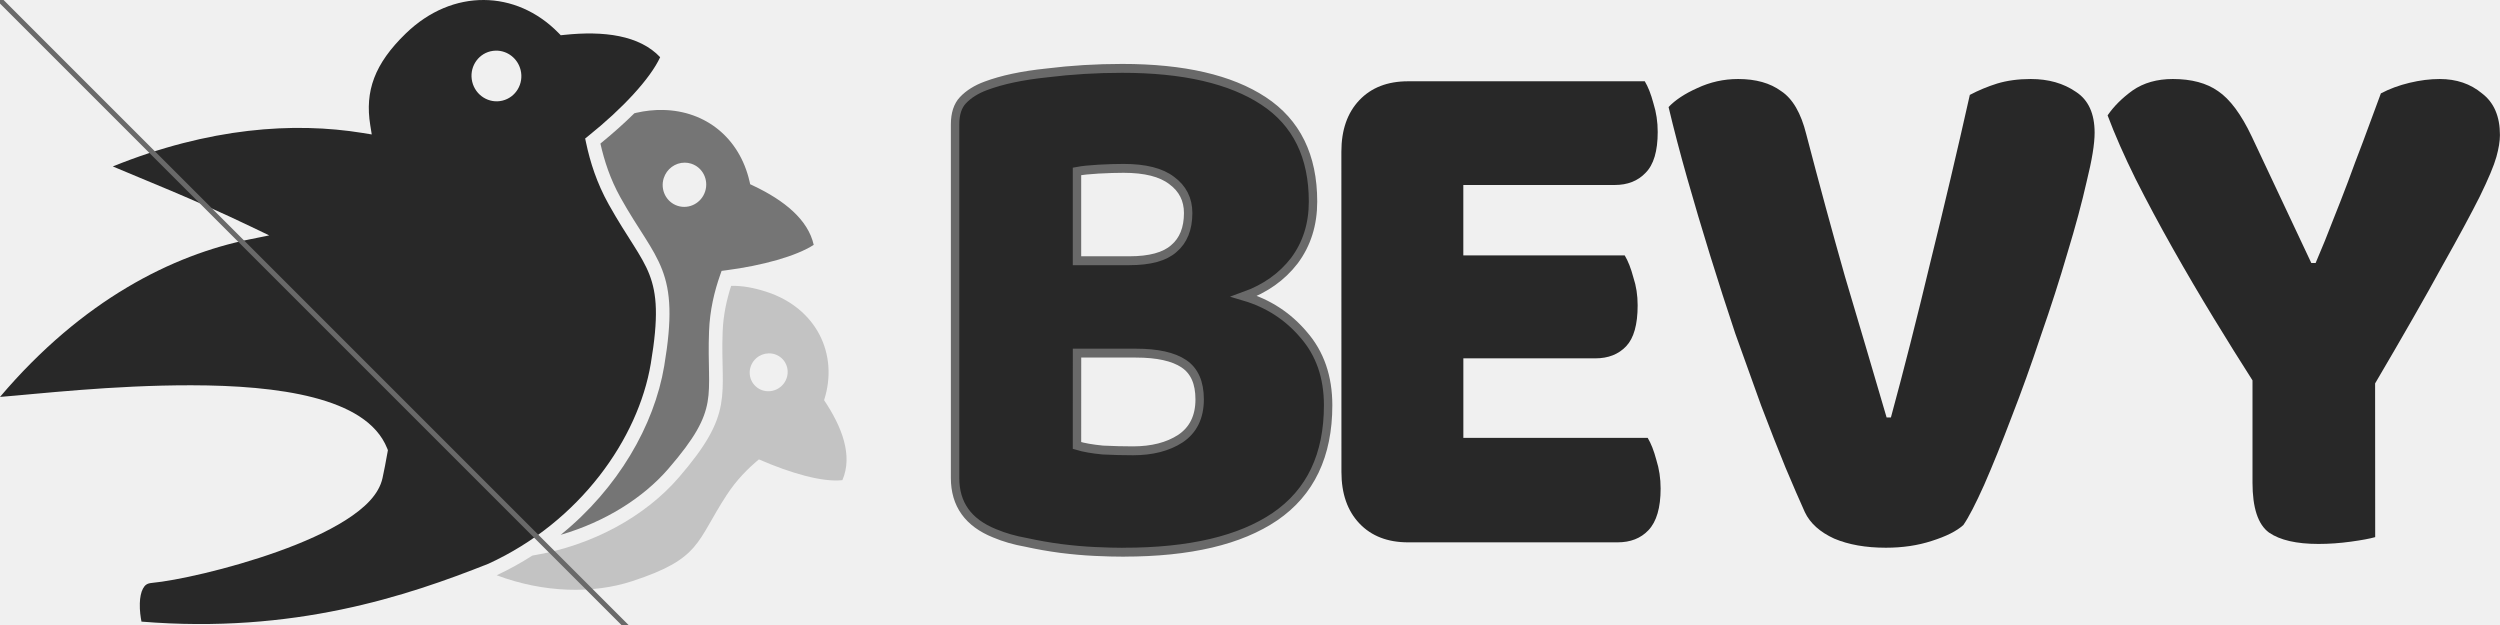
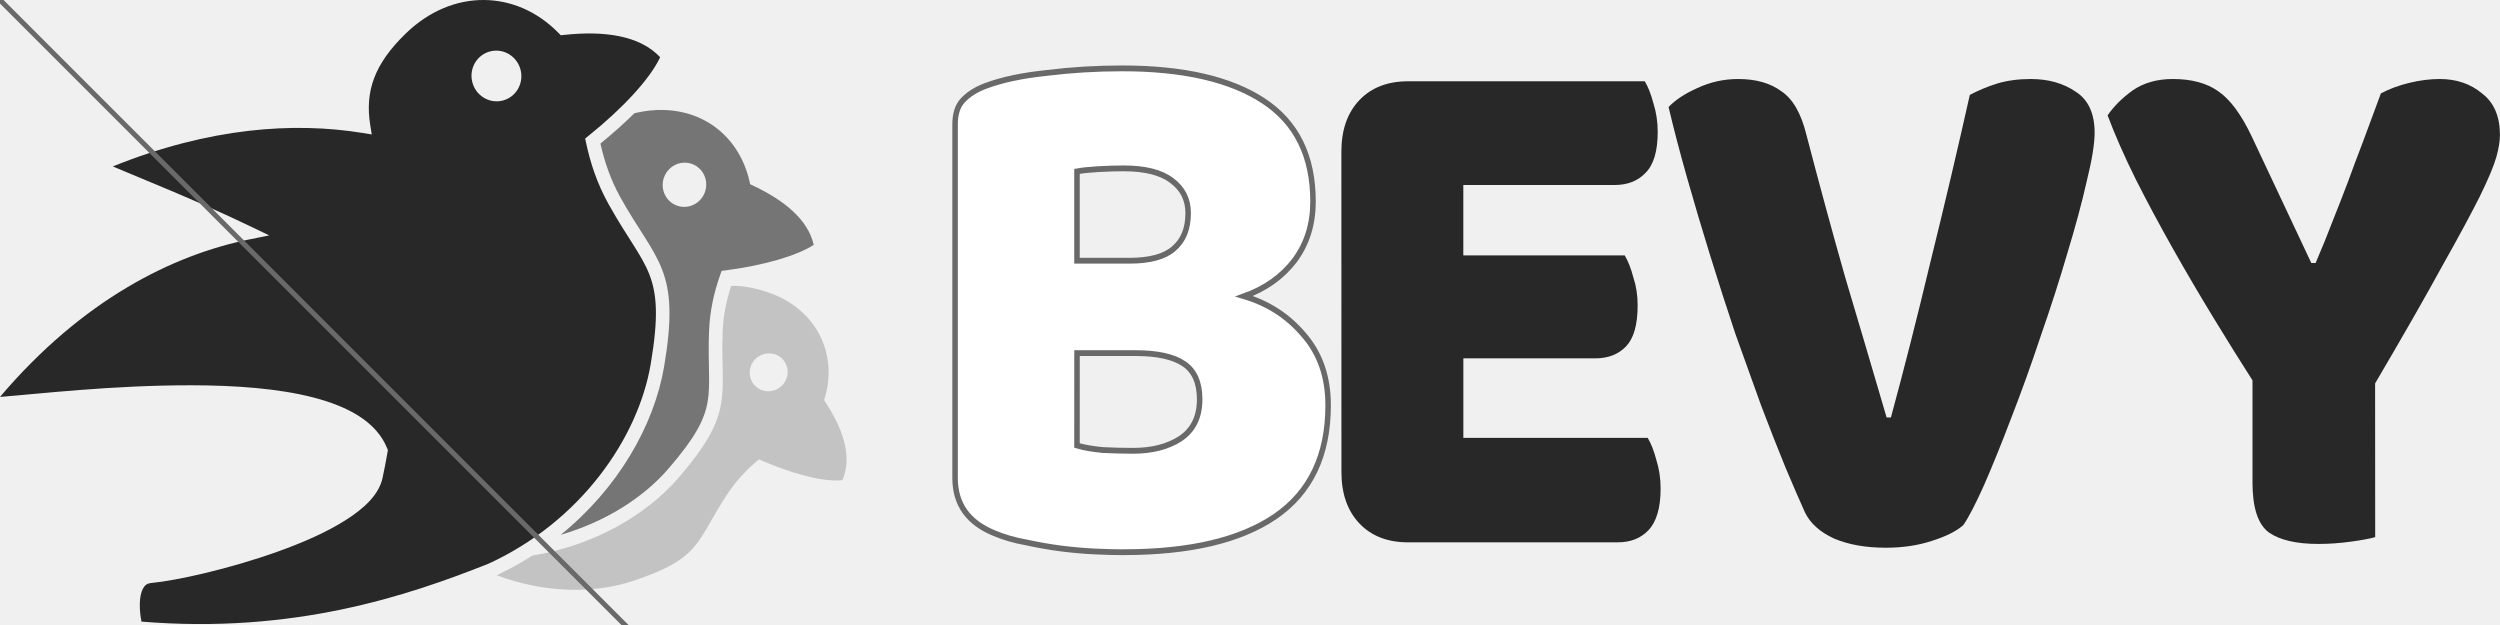
<svg xmlns="http://www.w3.org/2000/svg" id="svg1941" version="1.1" viewBox="0 0 93.706 23.391" height="23.391mm" width="93.706mm">
  <defs id="defs1935" />
  <g transform="translate(-15.83809,-109.1515)" id="layer1">
    <g style="opacity:1;fill:#757575;fill-opacity:1;stroke-width:0.756;stroke-miterlimit:4;stroke-dasharray:none" transform="matrix(0.6386771,0,0,0.6386771,-336.2912,-147.5184)" id="g1911-8-3-9-3">
      <g id="g1121-3-8-8-2-8-7-1-2-8-3-9-6" style="fill:#929292;fill-opacity:1" transform="matrix(-0.4042672,-0.1743825,-0.1743825,0.4042672,678.7761,389.8476)">
        <path transform="matrix(-0.551804,-0.2380231,-0.2380231,0.551804,1946.732,-620.612)" d="m 2246.031,2340.191 v 0 c -0.016,3e-4 -0.031,0 -0.047,0 -0.98,3.067 -1.739,6.4 -1.883,10.195 -0.271,7.126 0.453,11.464 -0.367,16.08 -0.82,4.616 -3.245,9.161 -9.414,16.287 -7.342,8.482 -18.979,15.045 -32.42,17.264 -2.502,1.597 -5.142,3.061 -7.92,4.363 10.462,3.938 21.402,4.153 30.076,1.307 15.279,-5.014 14.096,-8.616 20.943,-19.107 2.157,-3.305 4.647,-5.828 7.148,-7.9 7.125,3.107 14.143,5.101 18.516,4.607 2.351,-5.45 -0.057,-11.771 -4.059,-17.746 3.282,-10.196 -1.699,-20.406 -12.73,-24.016 -2.877,-0.942 -5.463,-1.384 -7.844,-1.338 z m 8.275,14.971 a 4.167,4.245 48.68 0 1 3.197,1.397 4.167,4.245 48.68 0 1 -0.438,5.934 4.167,4.245 48.68 0 1 -5.939,-0.326 4.167,4.245 48.68 0 1 0.438,-5.934 4.167,4.245 48.68 0 1 2.742,-1.07 z m -68.375,45.379 c 0.127,0.075 0.257,0.141 0.385,0.215 0.131,-0.049 0.264,-0.101 0.395,-0.15 -0.26,-0.023 -0.519,-0.039 -0.779,-0.064 z" style="fill:#c3c3c3;fill-opacity:1;stroke:none;stroke-width:0.56px;stroke-linecap:butt;stroke-linejoin:miter;stroke-opacity:1" id="path819-1-94-5-3-1-9-6-4-90-0-8-9-5-8-6-1" />
      </g>
    </g>
    <g style="opacity:1;fill:#282828;fill-opacity:1;stroke:none;stroke-width:0.756;stroke-miterlimit:4;stroke-dasharray:none;stroke-opacity:1" transform="matrix(-0.289957,0.2343288,0.2343288,0.289957,41.47955,36.94942)" id="g1051-1-2-0-8-6-0-8-1-5-6-9-6">
      <g style="opacity:1;fill:#282828;fill-opacity:1" transform="matrix(-0.3525408,0.2849059,0.2849059,0.3525408,477.11,-1021.767)" id="g3029-3">
        <path transform="translate(5.0092774e-5,-757.8763)" d="m 2191.146,2276.783 c -5.973,-0.035 -12.098,2.348 -17.361,7.459 -6.913,6.713 -9.06,12.755 -7.848,20.295 l 0.332,2.068 -2.066,-0.336 c -15.188,-2.461 -33.985,-1.218 -55.371,7.434 6.287,2.695 17.826,7.193 30.631,13.342 l 4.061,1.951 -4.414,0.894 c -16.909,3.427 -36.973,13.328 -55.299,34.934 8.198,-0.637 24.953,-2.609 42.428,-2.582 9.714,0.015 19.287,0.687 27.086,2.709 7.799,2.022 14.026,5.435 16.367,11.285 l 0.16,0.4 -0.076,0.424 c -0.384,2.183 -0.761,4.149 -1.117,5.76 -0.816,3.694 -4.01,6.682 -8.195,9.342 -4.186,2.66 -9.496,4.985 -15.014,6.961 -11.035,3.952 -22.78,6.477 -27.965,6.959 -1.102,0.102 -1.542,0.498 -1.967,1.27 -0.425,0.771 -0.659,1.982 -0.693,3.25 -0.046,1.693 0.181,3.104 0.367,4.062 33.749,2.767 58.847,-5.651 76.959,-12.838 20.351,-9.331 33.213,-27.758 36.006,-44.348 1.75,-10.395 1.375,-15.489 -0.312,-19.828 -1.687,-4.339 -4.922,-8.191 -9.025,-15.549 -2.637,-4.728 -4.108,-9.367 -5.02,-13.688 l -0.193,-0.91 0.727,-0.582 c 7.54,-6.045 13.681,-12.644 15.91,-17.449 -4.574,-4.865 -12.479,-5.893 -21.322,-4.947 l -0.727,0.076 -0.512,-0.521 c -4.713,-4.801 -10.562,-7.261 -16.535,-7.297 z m 2.648,11.232 a 5.629,5.524 76.403 0 1 5.502,4.322 5.629,5.524 76.403 0 1 -4.047,6.769 5.629,5.524 76.403 0 1 -6.693,-4.172 5.629,5.524 76.403 0 1 4.047,-6.769 5.629,5.524 76.403 0 1 1.191,-0.15 z" style="color:#000000;font-style:normal;font-variant:normal;font-weight:normal;font-stretch:normal;font-size:medium;line-height:normal;font-family:sans-serif;font-variant-ligatures:normal;font-variant-position:normal;font-variant-caps:normal;font-variant-numeric:normal;font-variant-alternates:normal;font-variant-east-asian:normal;font-feature-settings:normal;font-variation-settings:normal;text-indent:0;text-align:start;text-decoration:none;text-decoration-line:none;text-decoration-style:solid;text-decoration-color:#000000;letter-spacing:normal;word-spacing:normal;text-transform:none;writing-mode:lr-tb;direction:ltr;text-orientation:mixed;dominant-baseline:auto;baseline-shift:baseline;text-anchor:start;white-space:normal;shape-padding:0;shape-margin:0;inline-size:0;clip-rule:nonzero;display:inline;overflow:visible;visibility:visible;isolation:auto;mix-blend-mode:normal;color-interpolation:sRGB;color-interpolation-filters:linearRGB;solid-color:#000000;solid-opacity:1;vector-effect:none;fill:#282828;fill-opacity:1;fill-rule:nonzero;stroke:none;stroke-width:3.024;stroke-linecap:butt;stroke-linejoin:miter;stroke-miterlimit:4;stroke-dasharray:none;stroke-dashoffset:0;stroke-opacity:1;color-rendering:auto;image-rendering:auto;shape-rendering:auto;text-rendering:auto;enable-background:accumulate;stop-color:#000000;stop-opacity:1" id="path3031-2" />
      </g>
    </g>
    <g transform="matrix(-0.3225918,0.04314193,0.04314193,0.3225918,94.63531,65.32372)" id="g1051-1-1-8-8-4-9-4-0-4-6-4-7-6" style="opacity:1;fill:#353535;fill-opacity:1;stroke-width:0.756;stroke-miterlimit:4;stroke-dasharray:none">
      <g transform="translate(-20.24458,-6.120921)" id="g1129-5-9-8-0-7-2-7-3-8-61-1">
        <g transform="translate(61.54776,-5.672668)" id="g1344-1-3-9-3-8-8-8-3-5">
          <g style="fill:#757575;fill-opacity:1" id="g1121-7-7-2-3-3-7-4-5-8-2-5">
            <g style="opacity:1" transform="matrix(-0.514626,0.06882369,0.06882369,0.514626,1184.364,-811.9091)" id="g3006-4">
              <path transform="translate(1.2499985e-4,-757.8763)" d="m 2230.894,2301.174 c -1.911,-0.039 -3.912,0.162 -5.979,0.633 -0.139,0.032 -0.261,0.071 -0.398,0.104 -2.274,2.248 -4.813,4.505 -7.529,6.717 0.875,3.86 2.174,7.883 4.471,12.002 3.987,7.149 7.274,10.966 9.203,15.926 1.929,4.96 2.264,10.794 0.475,21.424 -2.218,13.178 -10.24,27.132 -22.959,37.434 9.872,-2.879 18.287,-8.191 23.858,-14.627 6.013,-6.946 8.019,-10.876 8.723,-14.836 0.704,-3.96 0.044,-8.3 0.324,-15.664 0.18,-4.745 1.191,-8.896 2.477,-12.545 l 0.309,-0.875 0.922,-0.121 c 8.228,-1.067 15.665,-3.167 19.51,-5.648 -1.235,-5.552 -6.481,-9.86 -13.428,-13.135 l -0.662,-0.312 -0.166,-0.713 c -2.203,-9.461 -9.591,-15.563 -19.148,-15.762 z m 4.783,11.686 a 4.823,4.914 17.729 0 1 1.447,0.225 4.823,4.914 17.729 0 1 3.098,6.148 4.823,4.914 17.729 0 1 -6.09,3.213 4.823,4.914 17.729 0 1 -3.098,-6.148 4.823,4.914 17.729 0 1 4.643,-3.438 z" style="color:#000000;font-style:normal;font-variant:normal;font-weight:normal;font-stretch:normal;font-size:medium;line-height:normal;font-family:sans-serif;font-variant-ligatures:normal;font-variant-position:normal;font-variant-caps:normal;font-variant-numeric:normal;font-variant-alternates:normal;font-variant-east-asian:normal;font-feature-settings:normal;font-variation-settings:normal;text-indent:0;text-align:start;text-decoration:none;text-decoration-line:none;text-decoration-style:solid;text-decoration-color:#000000;letter-spacing:normal;word-spacing:normal;text-transform:none;writing-mode:lr-tb;direction:ltr;text-orientation:mixed;dominant-baseline:auto;baseline-shift:baseline;text-anchor:start;white-space:normal;shape-padding:0;shape-margin:0;inline-size:0;clip-rule:nonzero;display:inline;overflow:visible;visibility:visible;isolation:auto;mix-blend-mode:normal;color-interpolation:sRGB;color-interpolation-filters:linearRGB;solid-color:#000000;solid-opacity:1;vector-effect:none;fill:#757575;fill-opacity:1;fill-rule:nonzero;stroke:none;stroke-width:3.024;stroke-linecap:butt;stroke-linejoin:miter;stroke-miterlimit:4;stroke-dasharray:none;stroke-dashoffset:0;stroke-opacity:1;color-rendering:auto;image-rendering:auto;shape-rendering:auto;text-rendering:auto;enable-background:accumulate;stop-color:#000000;stop-opacity:1" id="path3008-7" />
            </g>
          </g>
        </g>
      </g>
    </g>
    <g id="text1778-3-6-3-9-3-6-4-0-9-5" style="font-style:normal;font-weight:normal;font-size:10.301px;line-height:1.25;font-family:sans-serif;letter-spacing:0px;word-spacing:0px;opacity:1;fill:#282828;fill-opacity:1;stroke:none;stroke-width:0.258;stroke-miterlimit:4;stroke-dasharray:none" transform="matrix(1.091397,0,0,1.152116,-39.18187,-107.1797)" aria-label="BEVY">
      <path id="path1940-83-0-6-3-1-1-8-3-1-6" style="font-style:normal;font-variant:normal;font-weight:normal;font-stretch:normal;font-size:21.975px;font-family:'Baloo Bhaijaan';-inkscape-font-specification:'Baloo Bhaijaan, Normal';font-variant-ligatures:normal;font-variant-caps:normal;font-variant-numeric:normal;font-feature-settings:normal;text-align:start;writing-mode:lr-tb;text-anchor:start;fill:#282828;fill-opacity:1;stroke-width:0.289" d="m 87.4,202.262 q 0.345,0.099 0.887,0.148 0.542,0.025 1.035,0.025 0.985,0 1.626,-0.394 0.665,-0.419 0.665,-1.281 0,-0.813 -0.542,-1.158 -0.542,-0.345 -1.65,-0.345 h -2.02 z m 0,-6.011 h 1.798 q 1.059,0 1.527,-0.394 0.493,-0.394 0.493,-1.158 0,-0.665 -0.567,-1.059 -0.542,-0.394 -1.65,-0.394 -0.37,0 -0.862,0.025 -0.468,0.025 -0.739,0.074 z m 1.601,9.484 q -0.419,0 -0.985,-0.025 -0.567,-0.025 -1.182,-0.099 -0.591,-0.074 -1.182,-0.197 -0.591,-0.099 -1.084,-0.296 -1.355,-0.517 -1.355,-1.798 v -11.504 q 0,-0.517 0.271,-0.788 0.296,-0.296 0.788,-0.468 0.838,-0.296 2.094,-0.419 1.256,-0.148 2.587,-0.148 3.153,0 4.853,1.059 1.7,1.059 1.7,3.276 0,1.109 -0.64,1.921 -0.64,0.788 -1.724,1.158 1.232,0.345 2.045,1.256 0.838,0.911 0.838,2.291 0,2.439 -1.823,3.621 -1.798,1.158 -5.198,1.158 z" />
-       <path id="path1940-83-0-6-3-1-1-8-3-1-6" style="font-style:normal;font-variant:normal;font-weight:normal;font-stretch:normal;font-size:21.975px;font-family:'Baloo Bhaijaan';-inkscape-font-specification:'Baloo Bhaijaan, Normal';font-variant-ligatures:normal;font-variant-caps:normal;font-variant-numeric:normal;font-feature-settings:normal;text-align:start;writing-mode:lr-tb;text-anchor:start;fill:#282828;fill-opacity:1;stroke-width:0.289" d="m 87.4,202.262 q 0.345,0.099 0.887,0.148 0.542,0.025 1.035,0.025 0.985,0 1.626,-0.394 0.665,-0.419 0.665,-1.281 0,-0.813 -0.542,-1.158 -0.542,-0.345 -1.65,-0.345 h -2.02 z m 0,-6.011 h 1.798 q 1.059,0 1.527,-0.394 0.493,-0.394 0.493,-1.158 0,-0.665 -0.567,-1.059 -0.542,-0.394 -1.65,-0.394 -0.37,0 -0.862,0.025 -0.468,0.025 -0.739,0.074 z m 1.601,9.484 q -0.419,0 -0.985,-0.025 -0.567,-0.025 -1.182,-0.099 -0.591,-0.074 -1.182,-0.197 -0.591,-0.099 -1.084,-0.296 -1.355,-0.517 -1.355,-1.798 v -11.504 q 0,-0.517 0.271,-0.788 0.296,-0.296 0.788,-0.468 0.838,-0.296 2.094,-0.419 1.256,-0.148 2.587,-0.148 3.153,0 4.853,1.059 1.7,1.059 1.7,3.276 0,1.109 -0.64,1.921 -0.64,0.788 -1.724,1.158 1.232,0.345 2.045,1.256 0.838,0.911 0.838,2.291 0,2.439 -1.823,3.621 -1.798,1.158 -5.198,1.158 z" stroke="dimgray" stroke-width="0.05mm" fill="white" />
+       <path d="m 87.4,202.262 q 0.345,0.099 0.887,0.148 0.542,0.025 1.035,0.025 0.985,0 1.626,-0.394 0.665,-0.419 0.665,-1.281 0,-0.813 -0.542,-1.158 -0.542,-0.345 -1.65,-0.345 h -2.02 z m 0,-6.011 h 1.798 q 1.059,0 1.527,-0.394 0.493,-0.394 0.493,-1.158 0,-0.665 -0.567,-1.059 -0.542,-0.394 -1.65,-0.394 -0.37,0 -0.862,0.025 -0.468,0.025 -0.739,0.074 z m 1.601,9.484 q -0.419,0 -0.985,-0.025 -0.567,-0.025 -1.182,-0.099 -0.591,-0.074 -1.182,-0.197 -0.591,-0.099 -1.084,-0.296 -1.355,-0.517 -1.355,-1.798 v -11.504 q 0,-0.517 0.271,-0.788 0.296,-0.296 0.788,-0.468 0.838,-0.296 2.094,-0.419 1.256,-0.148 2.587,-0.148 3.153,0 4.853,1.059 1.7,1.059 1.7,3.276 0,1.109 -0.64,1.921 -0.64,0.788 -1.724,1.158 1.232,0.345 2.045,1.256 0.838,0.911 0.838,2.291 0,2.439 -1.823,3.621 -1.798,1.158 -5.198,1.158 z" stroke="dimgray" stroke-width="0.05mm" fill="white" />
      <path id="path1942-3-4-06-1-4-5-1-0-0-9" style="font-style:normal;font-variant:normal;font-weight:normal;font-stretch:normal;font-size:21.975px;font-family:'Baloo Bhaijaan';-inkscape-font-specification:'Baloo Bhaijaan, Normal';font-variant-ligatures:normal;font-variant-caps:normal;font-variant-numeric:normal;font-feature-settings:normal;text-align:start;writing-mode:lr-tb;text-anchor:start;fill:#282828;fill-opacity:1;stroke-width:0.289" d="m 96.48,192.704 q 0,-1.059 0.616,-1.675 0.616,-0.616 1.675,-0.616 h 8.129 q 0.172,0.271 0.296,0.714 0.148,0.443 0.148,0.936 0,0.936 -0.419,1.33 -0.394,0.394 -1.059,0.394 h -5.198 v 2.291 h 5.543 q 0.172,0.271 0.296,0.714 0.148,0.419 0.148,0.911 0,0.936 -0.394,1.33 -0.394,0.394 -1.059,0.394 h -4.533 v 2.587 h 6.331 q 0.172,0.271 0.296,0.714 0.148,0.443 0.148,0.936 0,0.936 -0.419,1.355 -0.394,0.394 -1.059,0.394 h -7.193 q -1.059,0 -1.675,-0.616 -0.616,-0.616 -0.616,-1.675 z" />
      <path id="path1944-3-1-2-9-9-5-0-9-7-3" style="font-style:normal;font-variant:normal;font-weight:normal;font-stretch:normal;font-size:21.975px;font-family:'Baloo Bhaijaan';-inkscape-font-specification:'Baloo Bhaijaan, Normal';font-variant-ligatures:normal;font-variant-caps:normal;font-variant-numeric:normal;font-feature-settings:normal;text-align:start;writing-mode:lr-tb;text-anchor:start;fill:#282828;fill-opacity:1;stroke-width:0.289" d="m 117.842,204.849 q -0.345,0.296 -1.084,0.517 -0.714,0.222 -1.577,0.222 -1.035,0 -1.774,-0.296 -0.739,-0.32 -1.01,-0.862 -0.271,-0.567 -0.665,-1.453 -0.394,-0.911 -0.838,-2.02 -0.419,-1.109 -0.887,-2.34 -0.443,-1.256 -0.862,-2.537 -0.419,-1.281 -0.788,-2.513 -0.369,-1.232 -0.64,-2.316 0.345,-0.345 0.985,-0.616 0.665,-0.296 1.404,-0.296 0.911,0 1.478,0.394 0.591,0.369 0.862,1.404 0.665,2.414 1.33,4.631 0.69,2.192 1.429,4.582 h 0.148 q 0.665,-2.316 1.355,-5.05 0.714,-2.734 1.355,-5.444 0.443,-0.222 0.936,-0.369 0.517,-0.148 1.158,-0.148 0.911,0 1.552,0.419 0.64,0.394 0.64,1.33 0,0.542 -0.271,1.577 -0.246,1.035 -0.665,2.34 -0.394,1.281 -0.911,2.685 -0.493,1.404 -1.01,2.66 -0.493,1.232 -0.936,2.192 -0.443,0.936 -0.714,1.306 z" />
      <path id="path1946-80-0-6-4-2-4-3-2-5-7" style="font-style:normal;font-variant:normal;font-weight:normal;font-stretch:normal;font-size:21.975px;font-family:'Baloo Bhaijaan';-inkscape-font-specification:'Baloo Bhaijaan, Normal';font-variant-ligatures:normal;font-variant-caps:normal;font-variant-numeric:normal;font-feature-settings:normal;text-align:start;writing-mode:lr-tb;text-anchor:start;fill:#282828;fill-opacity:1;stroke-width:0.289" d="m 131.985,205.243 q -0.271,0.074 -0.838,0.148 -0.567,0.074 -1.109,0.074 -1.133,0 -1.7,-0.37 -0.567,-0.394 -0.567,-1.626 v -3.326 q -0.616,-0.911 -1.33,-2.02 -0.714,-1.109 -1.404,-2.266 -0.69,-1.158 -1.281,-2.266 -0.591,-1.133 -0.961,-2.069 0.32,-0.443 0.862,-0.813 0.567,-0.37 1.379,-0.37 0.961,0 1.552,0.394 0.616,0.394 1.158,1.478 l 2.045,4.114 h 0.148 q 0.345,-0.764 0.591,-1.379 0.271,-0.64 0.517,-1.256 0.246,-0.64 0.517,-1.306 0.271,-0.69 0.616,-1.577 0.443,-0.222 0.985,-0.345 0.542,-0.123 1.035,-0.123 0.862,0 1.453,0.468 0.616,0.443 0.616,1.355 0,0.296 -0.123,0.714 -0.123,0.419 -0.567,1.281 -0.443,0.838 -1.306,2.291 -0.838,1.453 -2.291,3.794 z" />
    </g>
  </g>
  <path d="M 0,0 2000,2000 L Z" stroke="dimgray" stroke-width="0.05mm" />
</svg>
